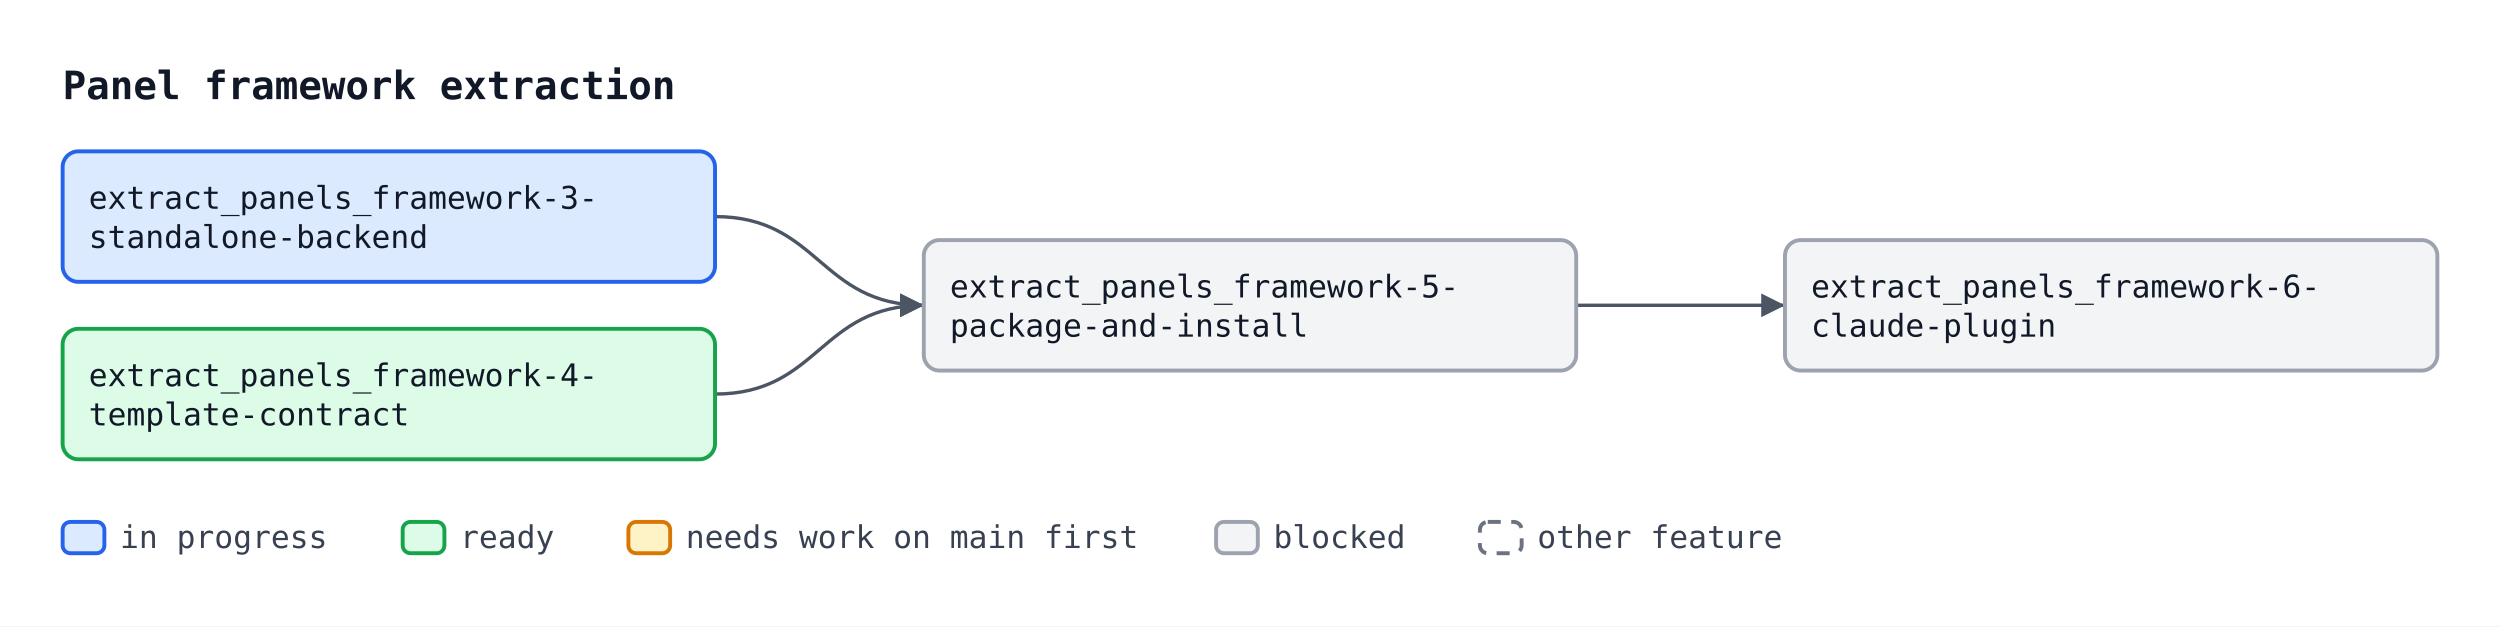
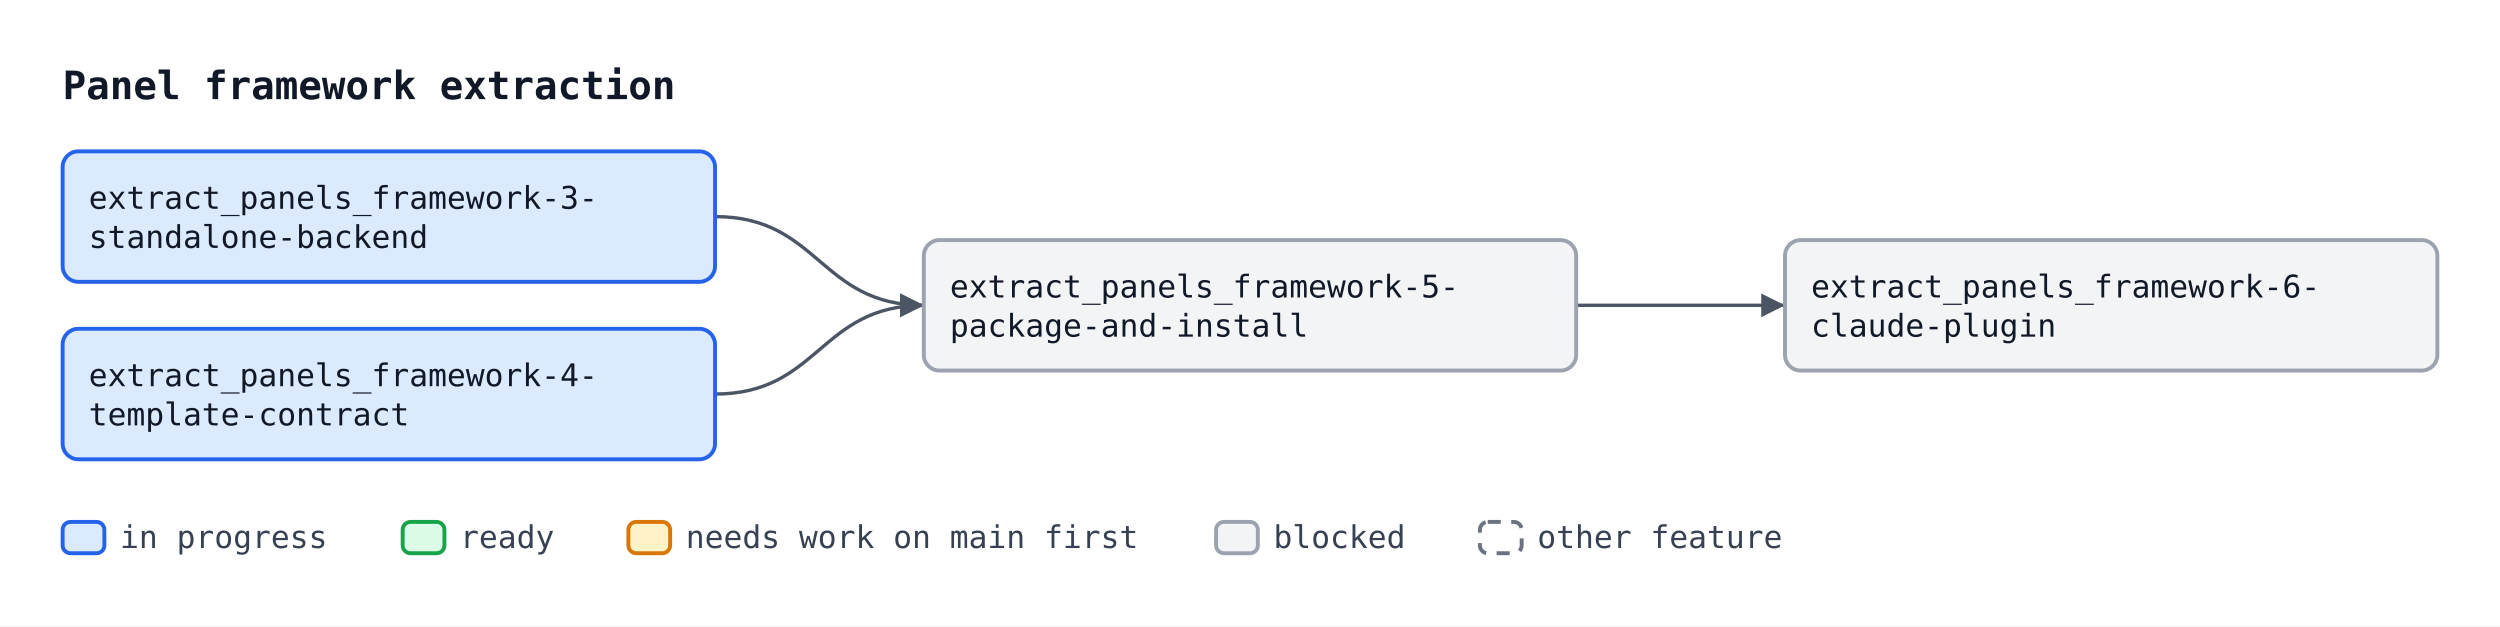
<svg xmlns="http://www.w3.org/2000/svg" width="958" height="240" viewBox="0 0 958 240" font-family="ui-monospace, SFMono-Regular, Menlo, Consolas, monospace" font-size="12">
  <defs>
    <marker id="arrow" viewBox="0 0 10 10" refX="10" refY="5" markerWidth="7" markerHeight="7" orient="auto-start-reverse">
      <path d="M0,0 L10,5 L0,10 z" fill="#4b5563" />
    </marker>
  </defs>
  <rect width="958" height="240" fill="#ffffff" />
  <text x="24" y="38" font-size="15" font-weight="bold" fill="#111827">Panel framework extraction</text>
  <path d="M274.0,83.0 C314.0,83.0 314.0,117.0 354.0,117.0" fill="none" stroke="#4b5563" stroke-width="1.3" marker-end="url(#arrow)" />
  <path d="M274.0,151.0 C314.0,151.0 314.0,117.0 354.0,117.0" fill="none" stroke="#4b5563" stroke-width="1.3" marker-end="url(#arrow)" />
  <path d="M604.0,117.0 C644.0,117.0 644.0,117.0 684.0,117.0" fill="none" stroke="#4b5563" stroke-width="1.3" marker-end="url(#arrow)" />
  <rect x="24.0" y="58.0" width="250" height="50" rx="6" fill="#dbeafe" stroke="#2563eb" stroke-width="1.5" />
  <text x="34.0" y="80.0" fill="#111827">extract_panels_framework-3-</text>
  <text x="34.0" y="95.0" fill="#111827">standalone-backend</text>
-   <rect x="24.0" y="126.0" width="250" height="50" rx="6" fill="#dcfce7" stroke="#16a34a" stroke-width="1.5" />
+   <rect x="24.0" y="126.0" width="250" height="50" rx="6" fill="#dbeafe" stroke="#2563eb" stroke-width="1.5" />
  <text x="34.0" y="148.0" fill="#111827">extract_panels_framework-4-</text>
  <text x="34.0" y="163.0" fill="#111827">template-contract</text>
  <rect x="354.0" y="92.0" width="250" height="50" rx="6" fill="#f3f4f6" stroke="#9ca3af" stroke-width="1.5" />
  <text x="364.0" y="114.0" fill="#111827">extract_panels_framework-5-</text>
  <text x="364.0" y="129.0" fill="#111827">package-and-install</text>
  <rect x="684.0" y="92.0" width="250" height="50" rx="6" fill="#f3f4f6" stroke="#9ca3af" stroke-width="1.5" />
  <text x="694.0" y="114.0" fill="#111827">extract_panels_framework-6-</text>
  <text x="694.0" y="129.0" fill="#111827">claude-plugin</text>
  <rect x="24.0" y="200" width="16" height="12" rx="3" fill="#dbeafe" stroke="#2563eb" stroke-width="1.5" />
  <text x="46.0" y="210" fill="#374151">in progress</text>
  <rect x="154.3" y="200" width="16" height="12" rx="3" fill="#dcfce7" stroke="#16a34a" stroke-width="1.5" />
  <text x="176.3" y="210" fill="#374151">ready</text>
  <rect x="240.8" y="200" width="16" height="12" rx="3" fill="#fef3c7" stroke="#d97706" stroke-width="1.5" />
  <text x="262.8" y="210" fill="#374151">needs work on main first</text>
  <rect x="466.0" y="200" width="16" height="12" rx="3" fill="#f3f4f6" stroke="#9ca3af" stroke-width="1.5" />
  <text x="488.0" y="210" fill="#374151">blocked</text>
  <rect x="567.1" y="200" width="16" height="12" rx="3" fill="#ffffff" stroke="#6b7280" stroke-width="1.5" stroke-dasharray="5 4" />
  <text x="589.1" y="210" fill="#374151">other feature</text>
</svg>
